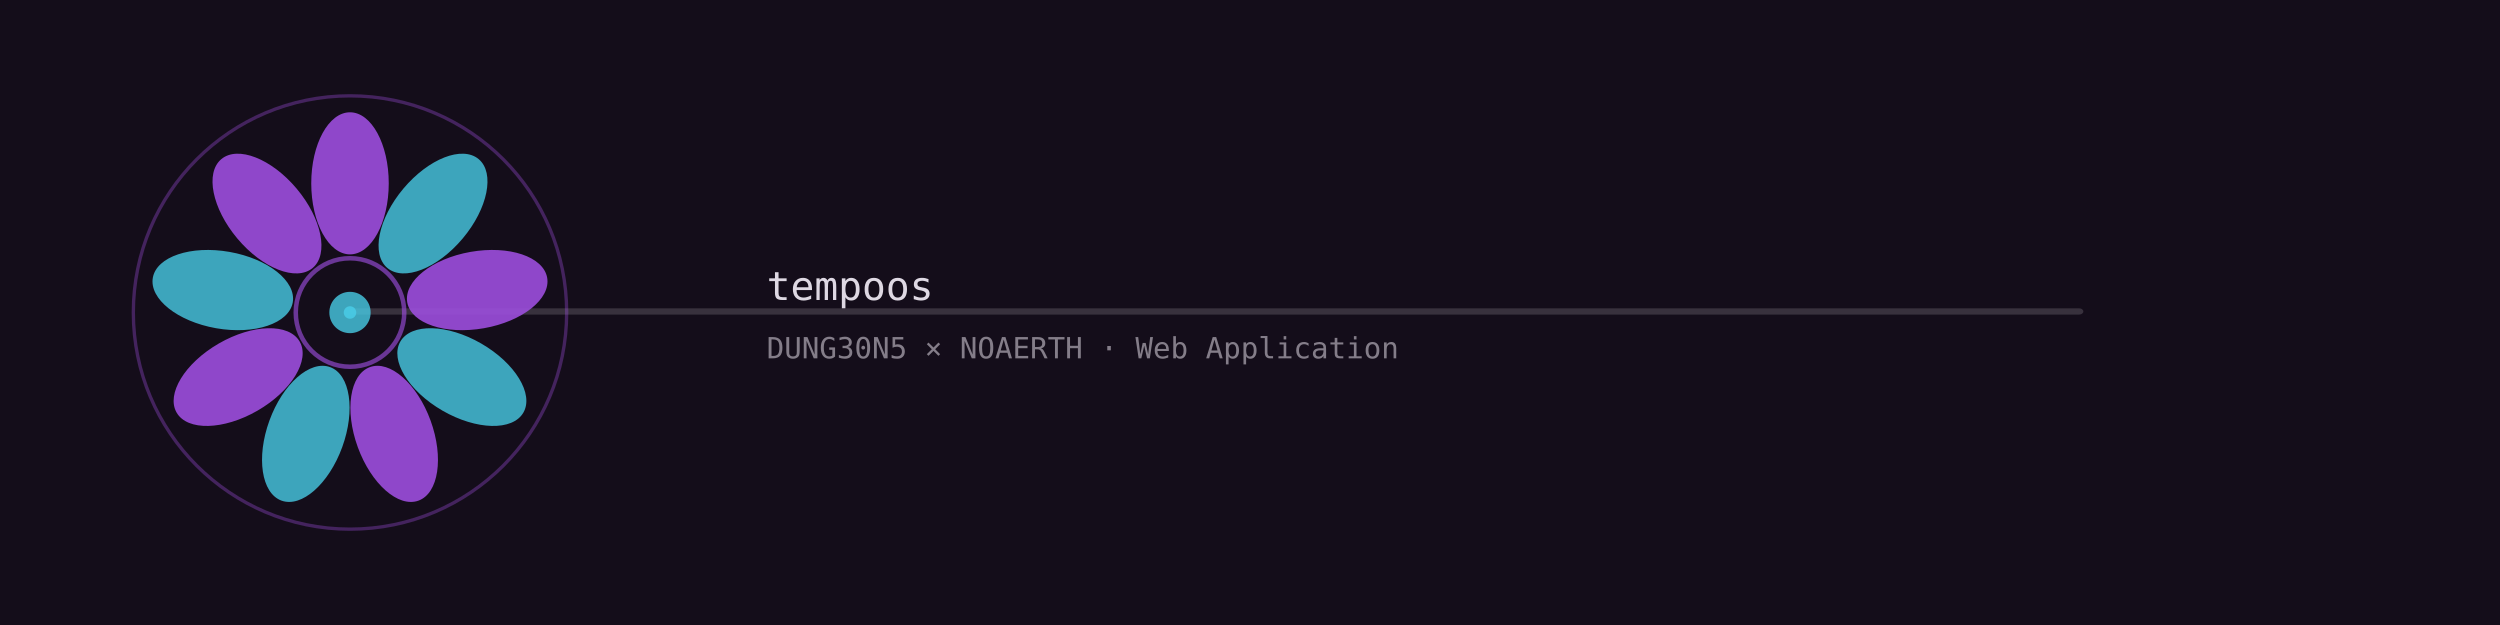
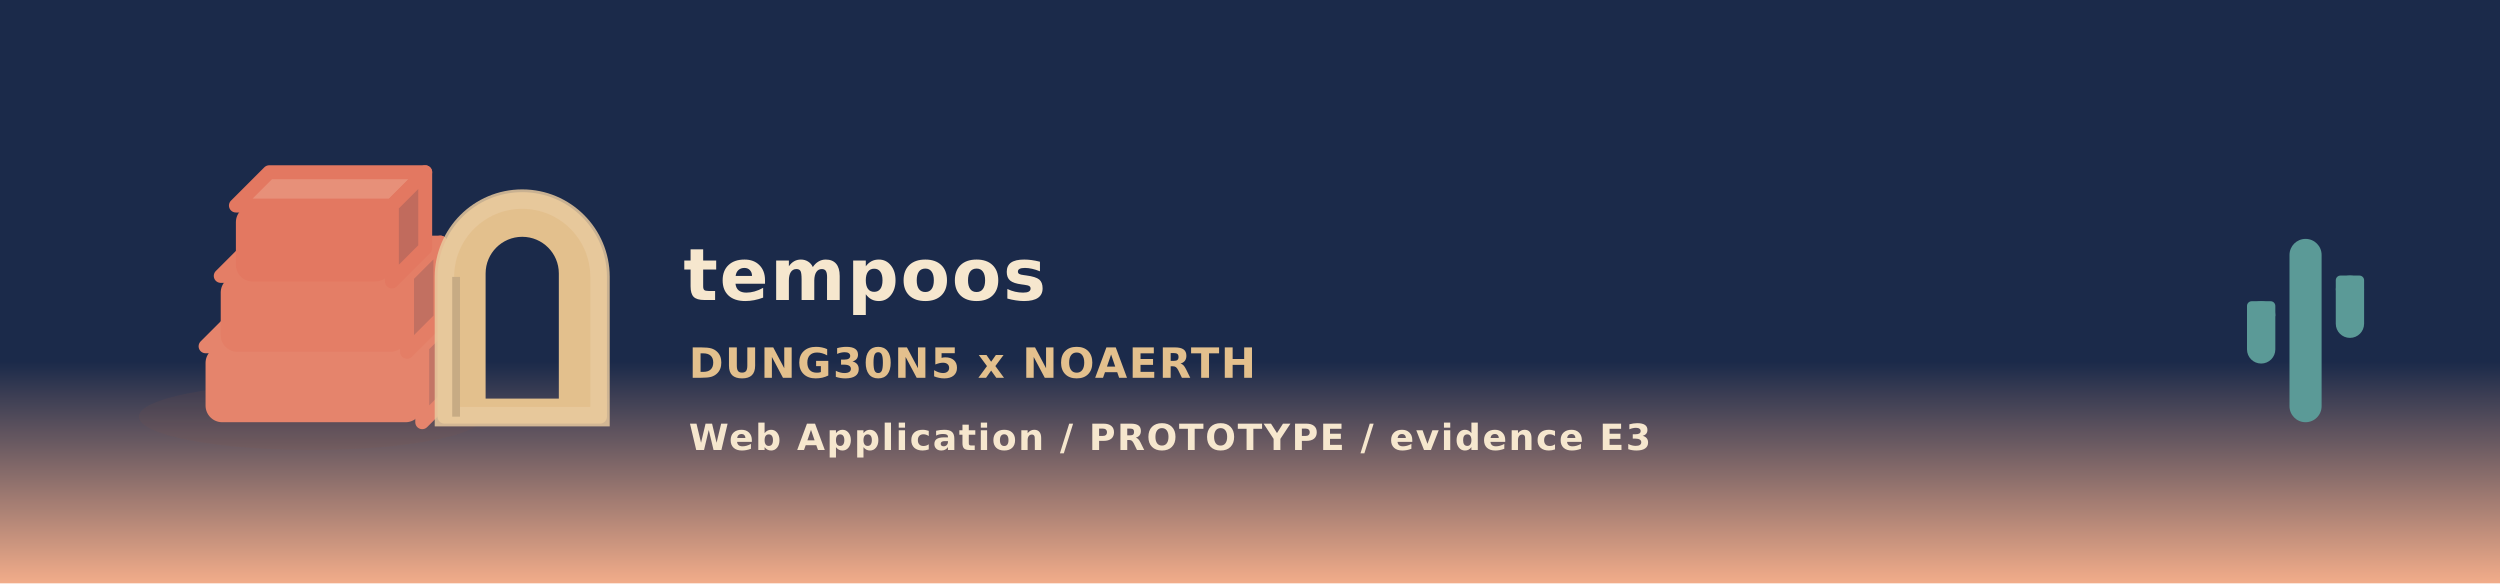
- <svg xmlns="http://www.w3.org/2000/svg" viewBox="0 0 1200 300" width="1200" height="300" role="img" aria-label="tempoos identity object">
-   <rect width="1200" height="300" fill="#140d1a" />
-   <defs>
-     <linearGradient id="gft" x1="0" y1="0" x2="1" y2="1">
-       <stop offset="0%" stop-color="#9d4edd" />
-       <stop offset="100%" stop-color="#48cae4" />
-     </linearGradient>
-   </defs>
-   <rect x="168.00" y="148.00" width="832.00" height="3.00" rx="2.00" fill="rgba(244,238,248,0.160)" opacity="1.00" />
+ <svg xmlns="http://www.w3.org/2000/svg" width="900" height="210" viewBox="0 0 900 210" role="img" aria-label="tempoos - identity object">
+   <linearGradient id="skyf" x1="0" y1="0" x2="0" y2="1">
+     <stop offset="0" stop-color="#1b2a4a" />
+     <stop offset="0.62" stop-color="#1b2a4a" />
+     <stop offset="1" stop-color="#f3ad8a" />
+   </linearGradient>
+   <rect width="900" height="210" fill="url(#skyf)" />
+   <rect x="0" y="352" width="900" height="-142" fill="#e3c08d" />
+   <rect x="0" y="352" width="900" height="3" fill="#e6c596" />
+   <ellipse cx="112" cy="150" rx="62" ry="12" fill="rgba(138,90,68,0.11)" />
  <g>
-     <ellipse cx="168.00" cy="88.00" rx="18.60" ry="34.10" fill="rgba(157,78,221,0.900)" opacity="1.00" transform="rotate(0.0 168.00 88.00)" />
-     <ellipse cx="207.85" cy="102.51" rx="18.60" ry="34.10" fill="rgba(72,202,228,0.800)" opacity="1.00" transform="rotate(40.0 207.85 102.51)" />
-     <ellipse cx="229.06" cy="139.23" rx="18.60" ry="34.10" fill="rgba(157,78,221,0.900)" opacity="1.00" transform="rotate(80.0 229.06 139.23)" />
-     <ellipse cx="221.69" cy="181.00" rx="18.60" ry="34.10" fill="rgba(72,202,228,0.800)" opacity="1.00" transform="rotate(120.0 221.69 181.00)" />
-     <ellipse cx="189.21" cy="208.26" rx="18.60" ry="34.10" fill="rgba(157,78,221,0.900)" opacity="1.00" transform="rotate(160.0 189.21 208.26)" />
-     <ellipse cx="146.79" cy="208.26" rx="18.60" ry="34.10" fill="rgba(72,202,228,0.800)" opacity="1.00" transform="rotate(200.0 146.79 208.26)" />
-     <ellipse cx="114.31" cy="181.00" rx="18.60" ry="34.10" fill="rgba(157,78,221,0.900)" opacity="1.00" transform="rotate(240.0 114.31 181.00)" />
-     <ellipse cx="106.94" cy="139.23" rx="18.60" ry="34.10" fill="rgba(72,202,228,0.800)" opacity="1.00" transform="rotate(280.0 106.94 139.23)" />
-     <ellipse cx="128.15" cy="102.51" rx="18.60" ry="34.10" fill="rgba(157,78,221,0.900)" opacity="1.00" transform="rotate(320.0 128.15 102.51)" />
-     <circle cx="168.00" cy="150.00" r="26.04" fill="none" stroke="rgba(157,78,221,0.900)" stroke-width="2.17" opacity="0.70" />
-     <circle cx="168.00" cy="150.00" r="9.92" fill="rgba(72,202,228,0.800)" opacity="1.00" />
-     <animate attributeName="opacity" values="0.25;1.0;0.25" dur="14.8s" begin="0s" repeatCount="indefinite" />
+     <path d="M74,124.67 L152,124.67 L164,112.67 L86,112.67 Z" fill="#e99a82" stroke="#e5846c" stroke-width="5" stroke-linejoin="round" />
+     <path d="M152,124.67 L164,112.67 L164,140 L152,152 Z" fill="#c37566" stroke="#e5846c" stroke-width="5" stroke-linejoin="round" />
+     <rect x="74" y="124.67" width="78" height="27.33" rx="6" fill="#e5846c" />
+     <path d="M79.46,99.33 L146.54,99.33 L158.54,87.33 L91.46,87.33 Z" fill="#e8957d" stroke="#e47e66" stroke-width="5" stroke-linejoin="round" />
+     <path d="M146.54,99.33 L158.54,87.33 L158.54,114.67 L146.54,126.67 Z" fill="#c27061" stroke="#e47e66" stroke-width="5" stroke-linejoin="round" />
+     <rect x="79.46" y="99.33" width="67.08" height="27.33" rx="6" fill="#e47e66" />
+     <path d="M84.92,74 L141.08,74 L153.08,62 L96.92,62 Z" fill="#e79079" stroke="#e37861" stroke-width="5" stroke-linejoin="round" />
+     <path d="M141.08,74 L153.08,62 L153.08,89.33 L141.08,101.33 Z" fill="#c16b5d" stroke="#e37861" stroke-width="5" stroke-linejoin="round" />
+     <rect x="84.92" y="74" width="56.16" height="27.33" rx="6" fill="#e37861" />
+     <animate attributeName="opacity" values="0.72;1;0.72" dur="6s" begin="0s" repeatCount="indefinite" />
  </g>
-   <g>
-     <ellipse cx="168.00" cy="88.00" rx="18.60" ry="34.10" fill="none" opacity="1.00" transform="rotate(0.0 168.00 88.00)" />
-     <ellipse cx="207.85" cy="102.51" rx="18.60" ry="34.10" fill="none" opacity="1.00" transform="rotate(40.0 207.85 102.51)" />
-     <ellipse cx="229.06" cy="139.23" rx="18.60" ry="34.10" fill="none" opacity="1.00" transform="rotate(80.0 229.06 139.23)" />
-     <ellipse cx="221.69" cy="181.00" rx="18.60" ry="34.10" fill="none" opacity="1.00" transform="rotate(120.0 221.69 181.00)" />
-     <ellipse cx="189.21" cy="208.26" rx="18.60" ry="34.10" fill="none" opacity="1.00" transform="rotate(160.0 189.21 208.26)" />
-     <ellipse cx="146.79" cy="208.26" rx="18.60" ry="34.10" fill="none" opacity="1.00" transform="rotate(200.0 146.79 208.26)" />
-     <ellipse cx="114.31" cy="181.00" rx="18.60" ry="34.10" fill="none" opacity="1.00" transform="rotate(240.0 114.31 181.00)" />
-     <ellipse cx="106.94" cy="139.23" rx="18.60" ry="34.10" fill="none" opacity="1.00" transform="rotate(280.0 106.94 139.23)" />
-     <ellipse cx="128.15" cy="102.51" rx="18.60" ry="34.10" fill="none" opacity="1.00" transform="rotate(320.0 128.15 102.51)" />
-     <circle cx="168.00" cy="150.00" r="26.04" fill="none" stroke="none" stroke-width="2.17" opacity="0.70" />
-     <circle cx="168.00" cy="150.00" r="9.92" fill="none" opacity="1.00" />
-     <animateTransform attributeName="transform" type="rotate" values="0.0 0.00 0.00 360.0 0.00 0.00" dur="29.6s" begin="0s" repeatCount="indefinite" />
-   </g>
-   <g>
-     <circle cx="168.00" cy="150.00" r="104.00" fill="none" stroke="rgba(157,78,221,0.350)" stroke-width="1.60" opacity="1.00" />
-     <animate attributeName="opacity" values="0.25;1.0;0.25" dur="14.8s" begin="0s" repeatCount="indefinite" />
-   </g>
-   <circle cx="168" cy="150" r="3" fill="rgba(72,202,228,0.900)">
-     <animate attributeName="opacity" values="0.35;0.95;0.35" dur="14.8s" begin="0s" repeatCount="indefinite" />
-   </circle>
-   <text x="368" y="144" font-family="ui-monospace,Menlo,monospace" font-size="19" fill="rgba(244,238,248,0.900)">tempoos</text>
-   <text x="368" y="172" font-family="ui-monospace,Menlo,monospace" font-size="14" fill="rgba(244,238,248,0.500)">DUNG30N5 × NOAERTH · Web Application</text>
+   <path d="M160,150 L160,99.68 A28,28 0 0 1 216,99.68 L216,150 Z M172.32,146 L172.32,98.43 A15.68,15.68 0 0 1 203.68,98.43 L203.68,146 Z" fill="#e3c08d" fill-rule="evenodd" stroke="#e3c08d" stroke-width="5" stroke-linejoin="round" />
+   <path d="M160,150 L160,99.68 A28,28 0 0 1 216,99.68 L216,150 Z" fill="none" stroke="#e8c99d" stroke-width="7" stroke-linecap="round" opacity="0.85" />
+   <rect x="162.8" y="99.68" width="2.8" height="50.32" fill="#c7ab84" />
+   <text x="246" y="108" font-family="Verdana,DejaVu Sans,sans-serif" font-size="26" font-weight="700" letter-spacing="0.6" fill="#f6e7ce" text-anchor="start">tempoos</text>
+   <text x="248" y="136" font-family="Verdana,DejaVu Sans,sans-serif" font-size="15" font-weight="700" letter-spacing="0.6" fill="#e3c08d" text-anchor="start">DUNG30N5 x NOAERTH</text>
+   <text x="248" y="162" font-family="Verdana,DejaVu Sans,sans-serif" font-size="13" font-weight="700" letter-spacing="0.6" fill="#f6e7ce" text-anchor="start">Web Application  /  PROTOTYPE  /  evidence E3</text>
+   <rect x="824.22" y="86" width="11.56" height="66" rx="5.78" fill="#5b9a97" />
+   <rect x="808.92" y="108.44" width="10.2" height="22.44" rx="5.1" fill="#5b9a97" />
+   <rect x="808.92" y="108.44" width="10.2" height="6.6" rx="1.7" fill="#5b9a97" />
+   <rect x="840.88" y="99.2" width="10.2" height="22.44" rx="5.1" fill="#5b9a97" />
+   <rect x="840.88" y="99.2" width="10.2" height="6.6" rx="1.7" fill="#5b9a97" />
</svg>
